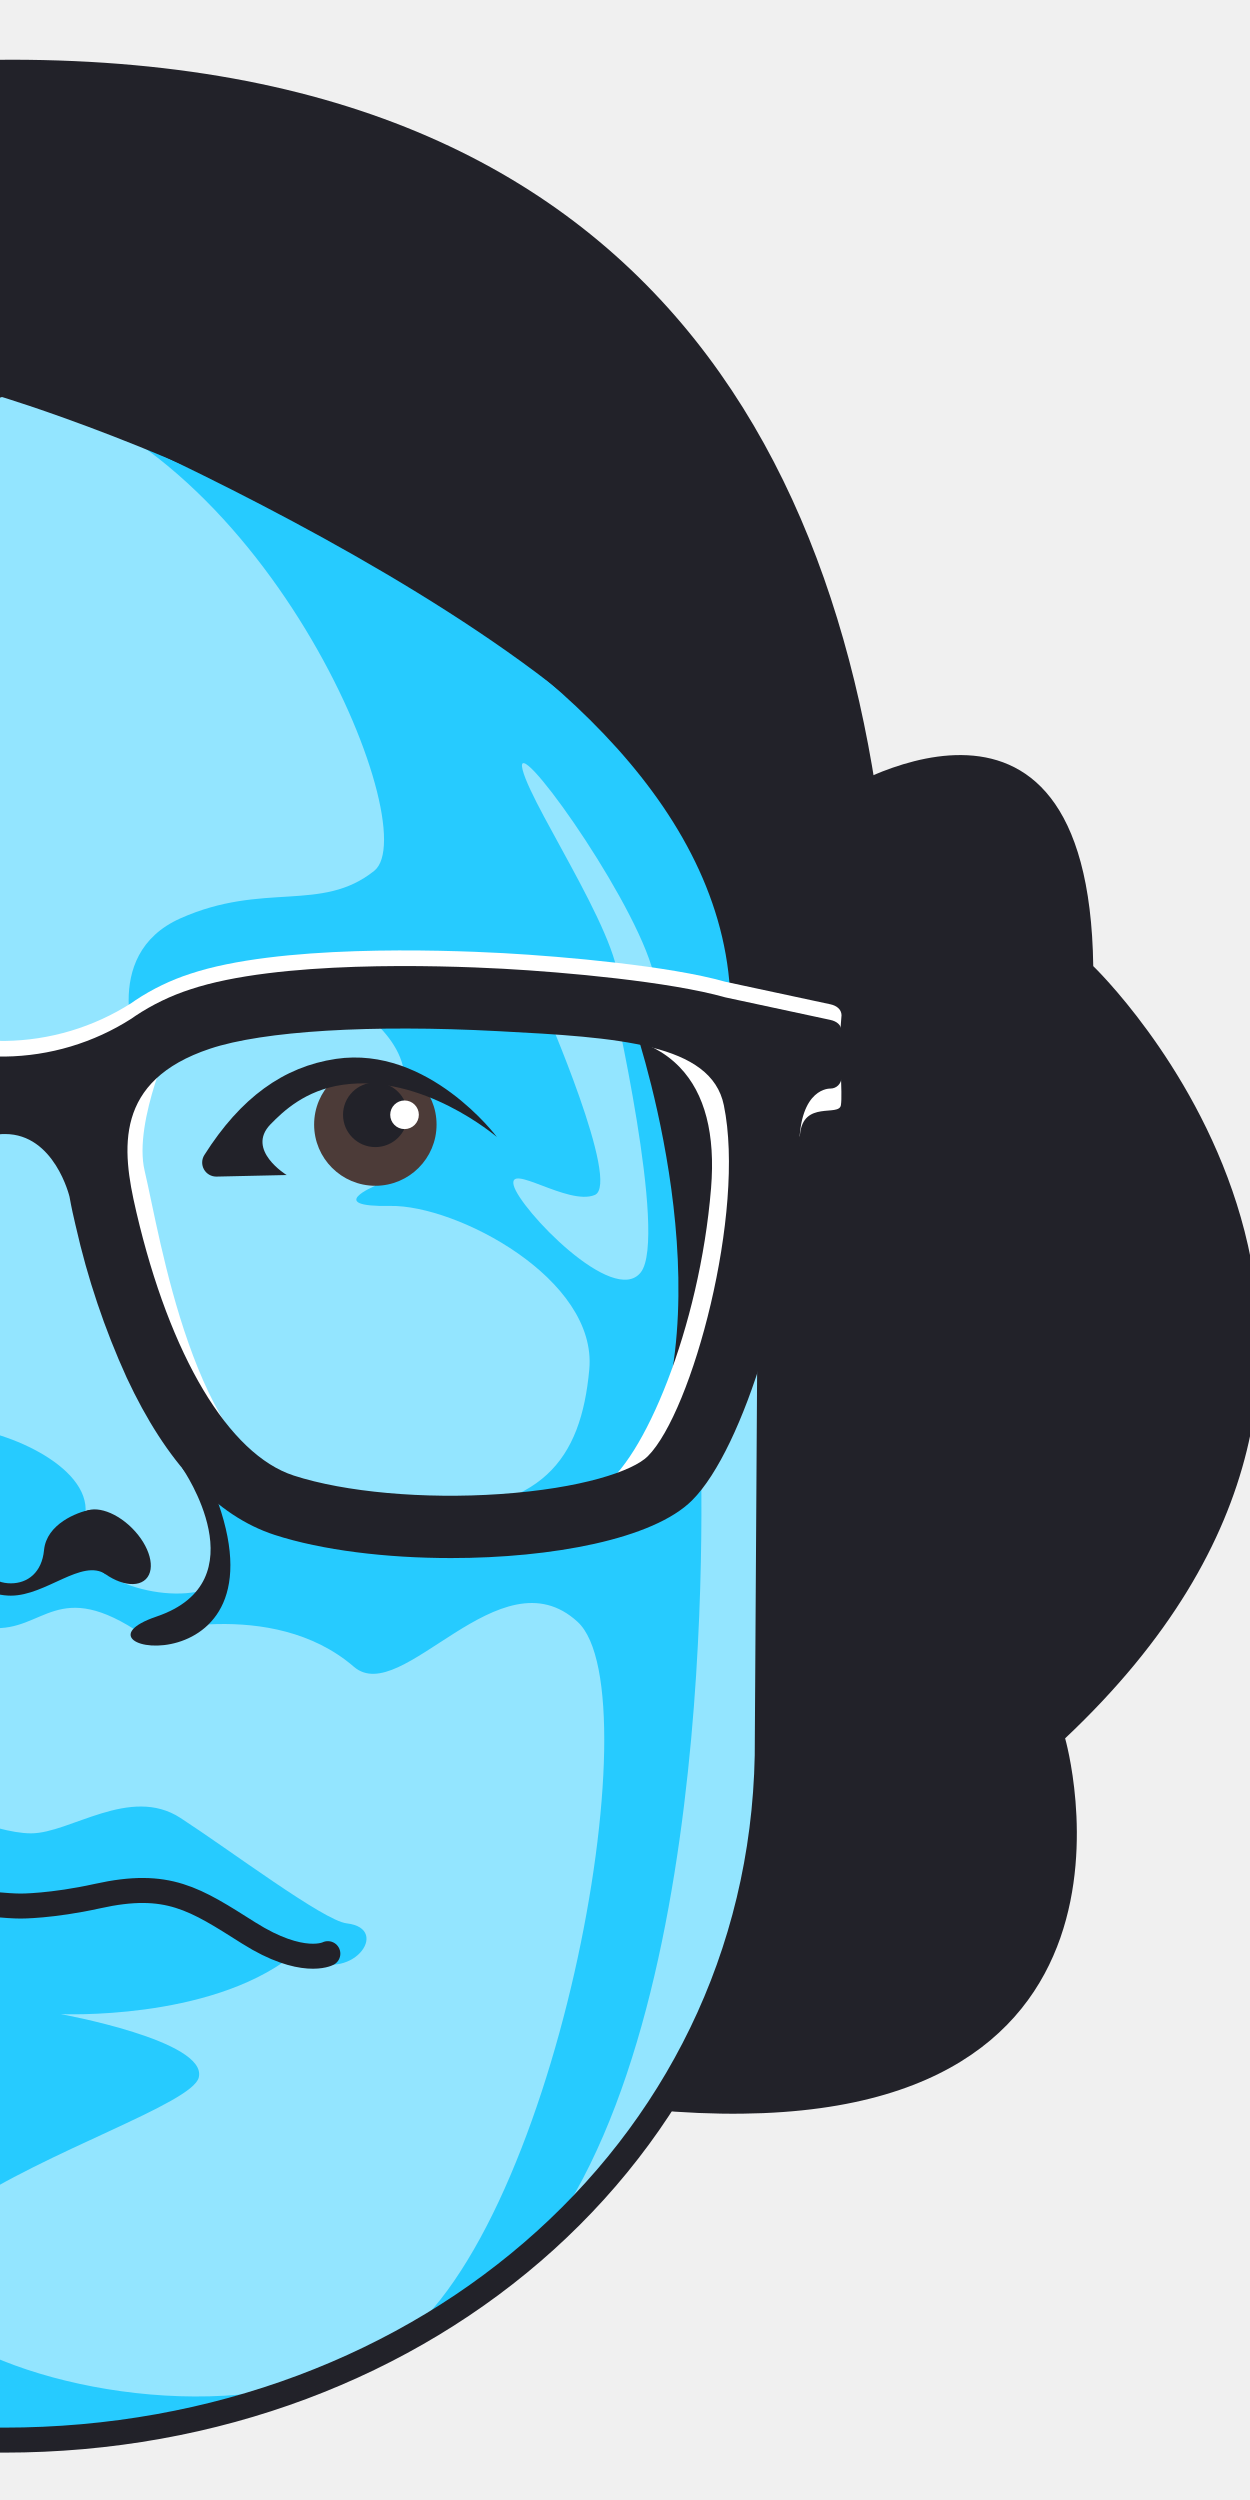
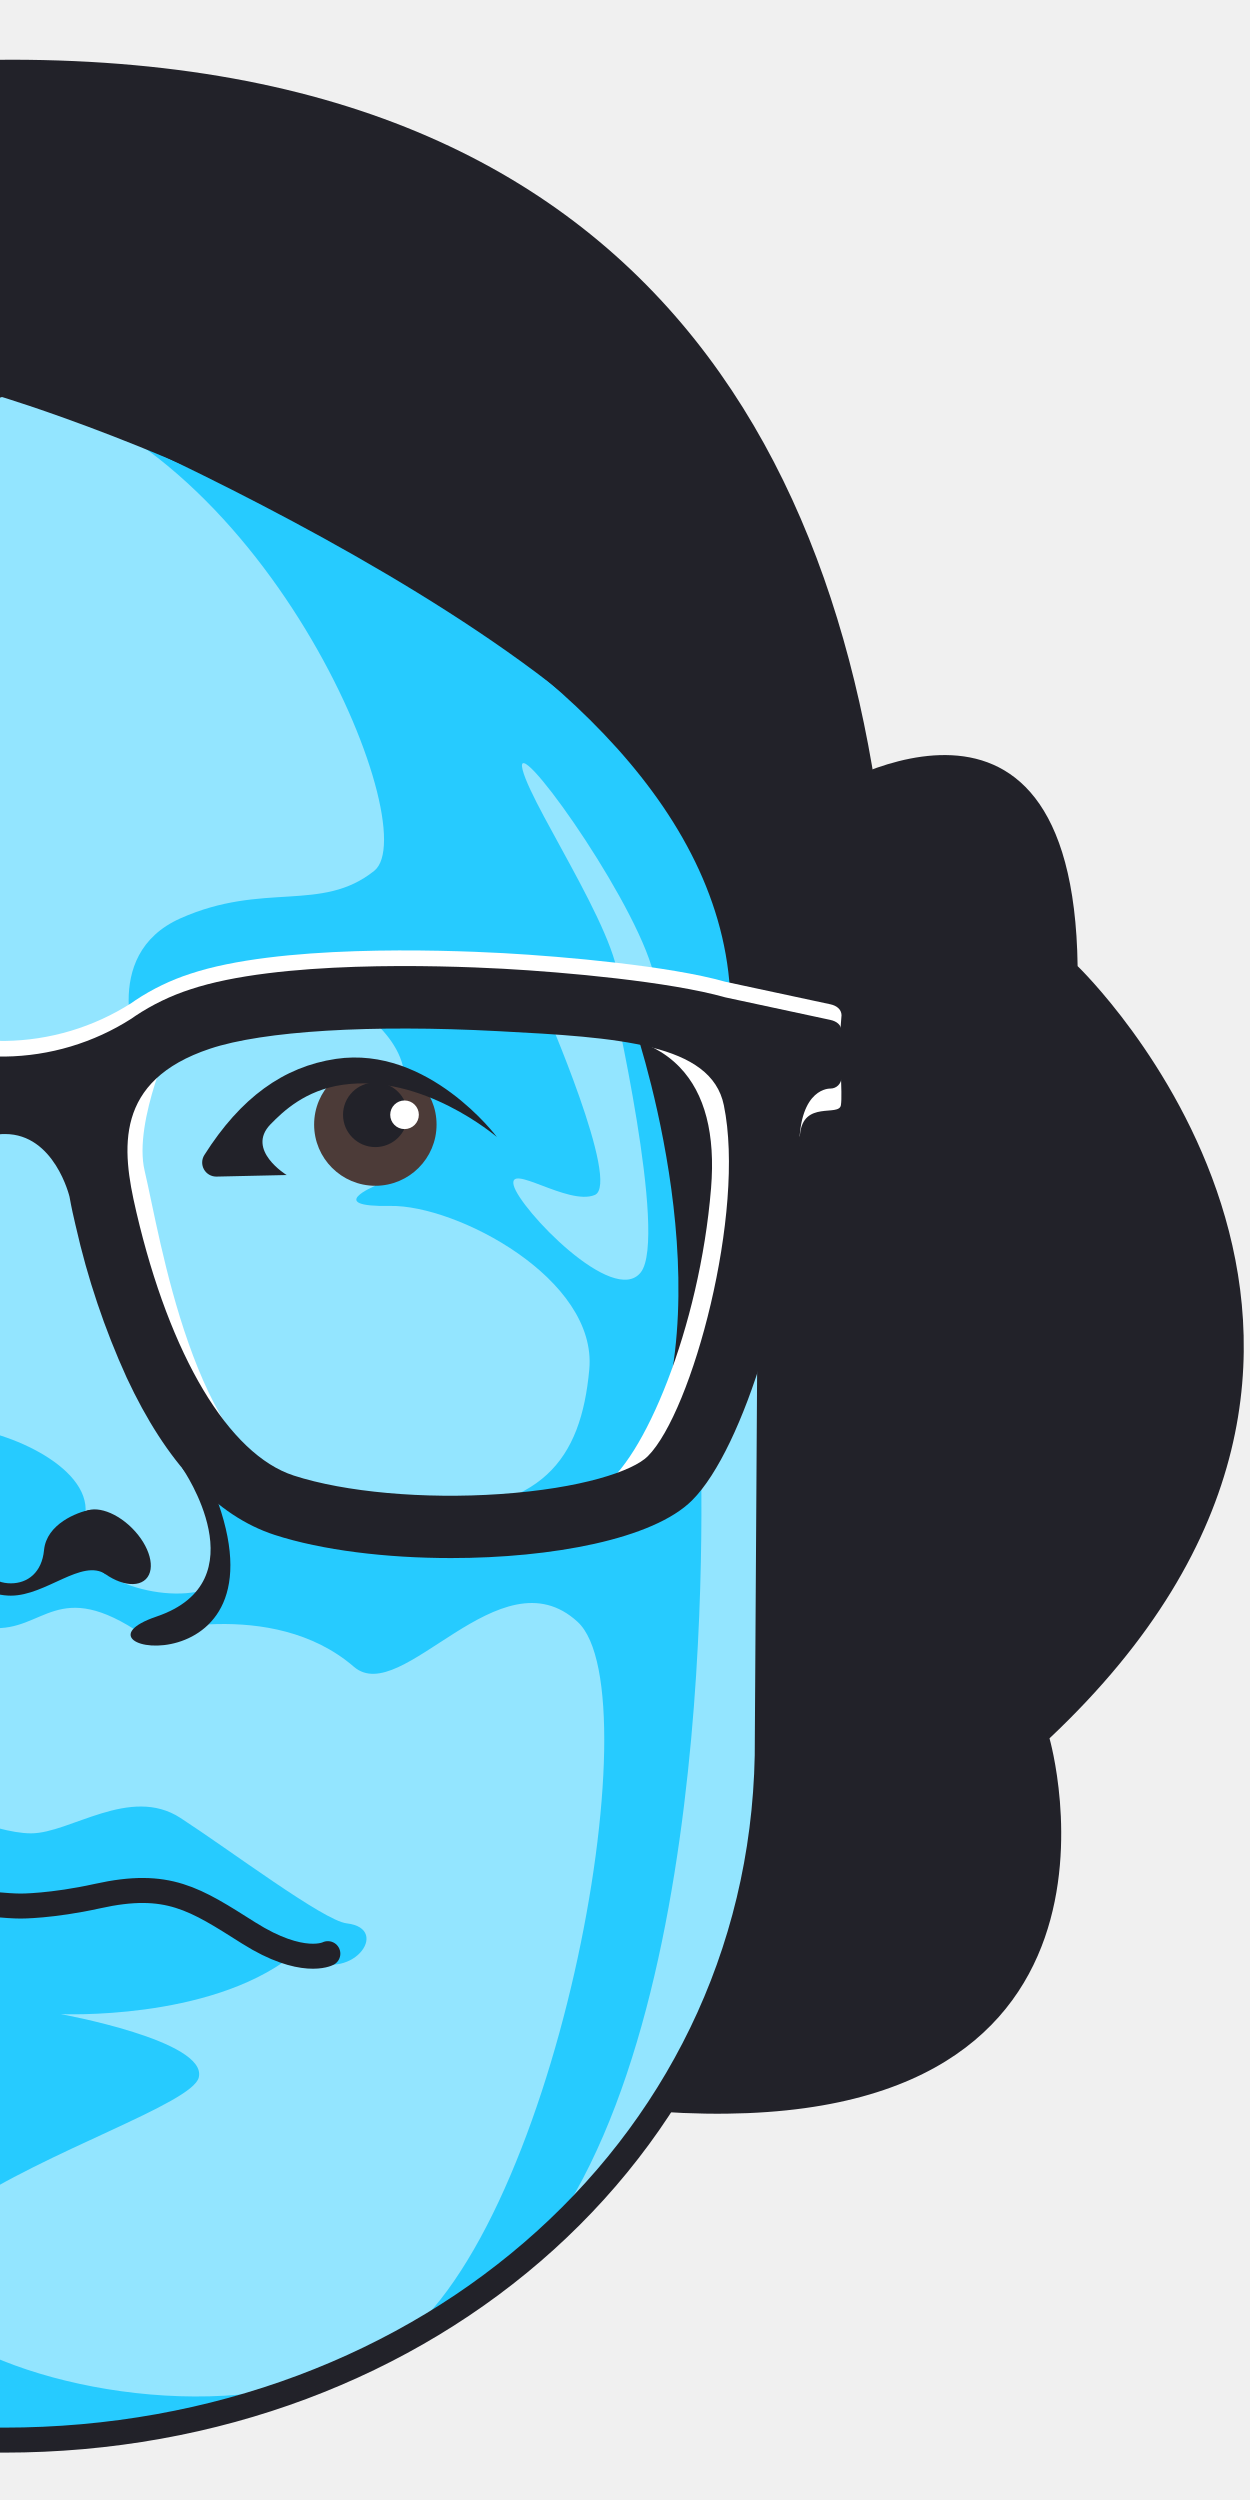
<svg xmlns="http://www.w3.org/2000/svg" width="400" height="800" viewBox="0 0 400 800">
-   <path d="M266.6 254.69s81.74-53 83.24 54.47c0 0 125.42 120.46-9 247.11 0 0 37.52 130.43-124.78 119.47s50.54-421.05 50.54-421.05z" fill="#222229" />
+   <path d="M261.6 254.69s81.74-53 83.24 54.47c0 0 125.42 120.46-9 247.11 0 0 37.52 130.43-124.78 119.47s50.54-421.05 50.54-421.05z" fill="#222229" />
  <path d="M3.47 19.11q-7.89 0-15.51.26V626h249.57S445.27 19.11 3.47 19.11z" fill="#222229" />
  <path d="M246.64 477c-1.28-27.51-3.41-55.1-4.79-82-7.6-37.78 3.29-70.64-14.07-117.25C199.25 202.77.62 122.85.62 122.85S-4 124.39-12 127.36v654.72c84.66 2.87 159.8-34.57 174.37-54.88 58.37-43 78.53-102.35 83.81-166.92v-2.68z" fill="#26cbff" />
  <path d="M.62 122.85L-12 128.62v227.85c11.84 11.87 56.49-18.93 56.49-18.93s-13.29-31.85 13.27-43.68 45.15-1.69 62-15.2S83.91 138 .62 122.85zM223.92 455.09s9.36 182.91-50.09 262.43c0 0 47.88-42.83 63-94.87s5-227.64 5-227.64l-17.93 60.08" fill="#fff" opacity=".5" />
  <path d="M184.84 519c-24.84-22.88-56.26 27.6-71.58 14.38-26.35-22.77-67.63-10.28-67.63-10.28-27.4-18.73-31.43-.85-48.43-2.16a25.77 25.77 0 00-9.24.92v59.63c7.51 2.46 15.61 5.18 22 5.18 12.45 0 31.67-15.4 47.77-4.94s45.86 32.9 53.2 33.74c14.77 1.7 1.06 20-13.35 10.52-9.8-6.47-4.3 0-4.3 0-26.8 20.72-73.88 18.52-73.88 18.52s47.08 8.5 44.21 20.26c-2 8.37-49.28 23.68-75.68 41.69v42.78c31.06 17.93 96.41 27.48 136.28 2.43 53.19-33.41 85.48-209.81 60.63-232.67zM63.64 469.52c-12.73-22.81-33-119.42-33-119.42L-12 359.44v97.31c17.19 1.71 44.2 14.72 38.68 30.59-5.8 16.71 24.21 26.2 39.08 21.31 4.81-1.59 10.61-16.32-2.12-39.13zM174.16 322.4s24.67 56.48 16.15 60-27.79-10.54-25.92-3.07 32 39 40.68 27.8-9.13-88.81-9.13-88.81z" fill="#fff" opacity=".5" />
  <path d="M167.24 246.35c3.35 13.17 35.26 59 30.24 71.92s18.93 16.21 11-9.11-44.58-75.98-41.24-62.81zM107.7 318.27s21.75 11.29 21.75 27.17l-9.34 34s-16.46 6.84 4.76 6.46 66.37 23.32 63.7 52.34-15.22 45.5-55 45.65-71.1-9.78-76.82-30S27.16 350.1 27.16 350.1l46.38-25.82z" fill="#fff" opacity=".5" />
  <path d="M202.26 326s29.76 84.42 5 140.05 34.56-71 34.56-71l-5-64.5z" fill="#222229" />
  <circle cx="120.11" cy="359.86" r="19.59" fill="#4c3b38" />
  <circle cx="120.11" cy="356.73" r="10.34" fill="#222229" />
  <path d="M69.2 376.51h.1l22.43-.5s-13.14-8-5.18-16.22c4.11-4.22 11.11-10.89 23-12.64 25.58-3.76 49.21 16.49 49.45 16.69 0 0-21.86-29.35-51.48-25-16.84 2.5-30.52 12.44-42.13 30.77a4.5 4.5 0 003.81 6.9z" fill="#222229" />
  <ellipse cx="36.31" cy="494.96" rx="8.41" ry="14.66" transform="rotate(-45 36.306 494.952)" fill="#222229" />
  <path d="M33.85 503.76l-5.28-20.56c-3.75.7-13.68 4.42-14.48 12.84-.68 7.13-5.2 10.63-10.62 10.63s-10-3.5-10.63-10.63c-.8-8.42-10.73-12.14-14.48-12.84l-5.28 20.56c8.1-4.23 19.12 6.85 30.39 6.85s22.74-11.99 30.38-6.85zM58.45 470s24.88 36-8.34 47.29 45.65 24.78 17.37-42.41-9.03-4.88-9.03-4.88z" fill="#222229" />
  <circle cx="129.45" cy="356.73" r="4.58" fill="#fff" />
  <path d="M246.68 374.64l-1.13 181.11c1 129.57-108.89 225.09-244.24 225.09q-6.69 0-13.28-.3" fill="none" stroke="#222229" stroke-miterlimit="10" stroke-width="8" />
  <path d="M104.91 625.17s-8.12 4.26-25.32-6.61-25.86-16.82-48.38-11.81C16.5 610 6.62 609.94 6.62 609.94s-9.88.06-24.62-3.19" fill="none" stroke="#222229" stroke-linecap="round" stroke-miterlimit="10" stroke-width="8" />
  <path d="M-12.13 127.1c8.06-2.82 12.75-4.25 12.75-4.25s236.2 70.09 237.18 199.66l3.83 6.73" fill="none" stroke="#222229" stroke-miterlimit="10" stroke-width="8" />
  <path d="M265.75 321.38l-33.64-7.22c-17.87-5.06-51.22-8.06-71.11-9.16-20.78-1.12-72.12-2.72-100.06 6.59a71.47 71.47 0 00-17.63 8.51l-.14.1c-.37.26-.75.51-1.11.77a77.06 77.06 0 01-40.5 12.13A60.5 60.5 0 01-12 331.63v11c21 1.7 45.29 3.58 56.57 4.4 0 0 10.77-12.47 22.73-16.46 17-5.68 51.5-7.78 92.18-5.61 33.84 1.8 108.68 16.39 108.68 14.46l1.13-14.55c-.04-1.87-1.55-3.06-3.54-3.49z" fill="#fff" />
  <path d="M55.84 330.51s-13.32 28.26-9.56 44.13c5.09 21.47 15.42 90.8 50.34 103.23l-18.59-6-25.18-31.78-22.19-69.56 13.79-33zM256 363c1.05-11 12.5-5.53 13.09-9.35s-.65-15.9-.16-24.11c.26-4.41-26.75 7.55-26.75 7.55S255.43 369 256 363zM196.79 483.9l-4.68-7.69c13.7-8.34 31.76-51.18 35.43-96 1.41-17.27-1.95-30.28-10-38.67-10.31-10.76-25-10.32-25.09-10.31l-.35-9c.76 0 18.85-.58 31.94 13.07 9.89 10.33 14.08 25.68 12.46 45.63-3.66 44.94-21.85 92.07-39.71 102.97z" fill="#fff" />
  <path d="M265.75 326.38l-33.64-7.22c-17.87-5.06-51.22-8.06-71.11-9.16-20.78-1.12-72.12-2.72-100.06 6.59a71.47 71.47 0 00-17.63 8.51l-.14.1c-.37.26-.75.51-1.11.77a77.06 77.06 0 01-40.5 12.13A60.5 60.5 0 01-12 336.63v32.26a18.27 18.27 0 0113.6-6c15.88 0 20.65 20.08 20.65 20.08.61 3.48 1.31 6.5 1.87 8.89l.13.53a250 250 0 0016.28 48.43c12.73 27.33 28.67 44.27 47.36 50.35 15.13 4.91 35.73 7.41 56.44 7.41 32.24 0 64.73-6.06 77.15-18.48 16.72-16.72 32.63-71.09 34.15-110.66a17 17 0 00.13-2.17c0-19.49 10-18.93 10-18.93a3.51 3.51 0 003.5-3.5v-15c-.01-1.84-1.52-3.03-3.51-3.46zM207.29 466c-4.73 4.73-21.18 10.31-47.29 12.1-24.33 1.67-49.6-.6-66-5.92-20.8-6.75-39.62-38.26-50.36-84.29l-.12-.54c-4.61-19.69-7-41.55 23.7-51.77 17-5.68 51.5-7.78 92.18-5.61 38.53 2 68.19 3.94 72.23 23.7 7.03 34.16-10.1 98.09-24.34 112.33z" fill="#222229" />
</svg>
